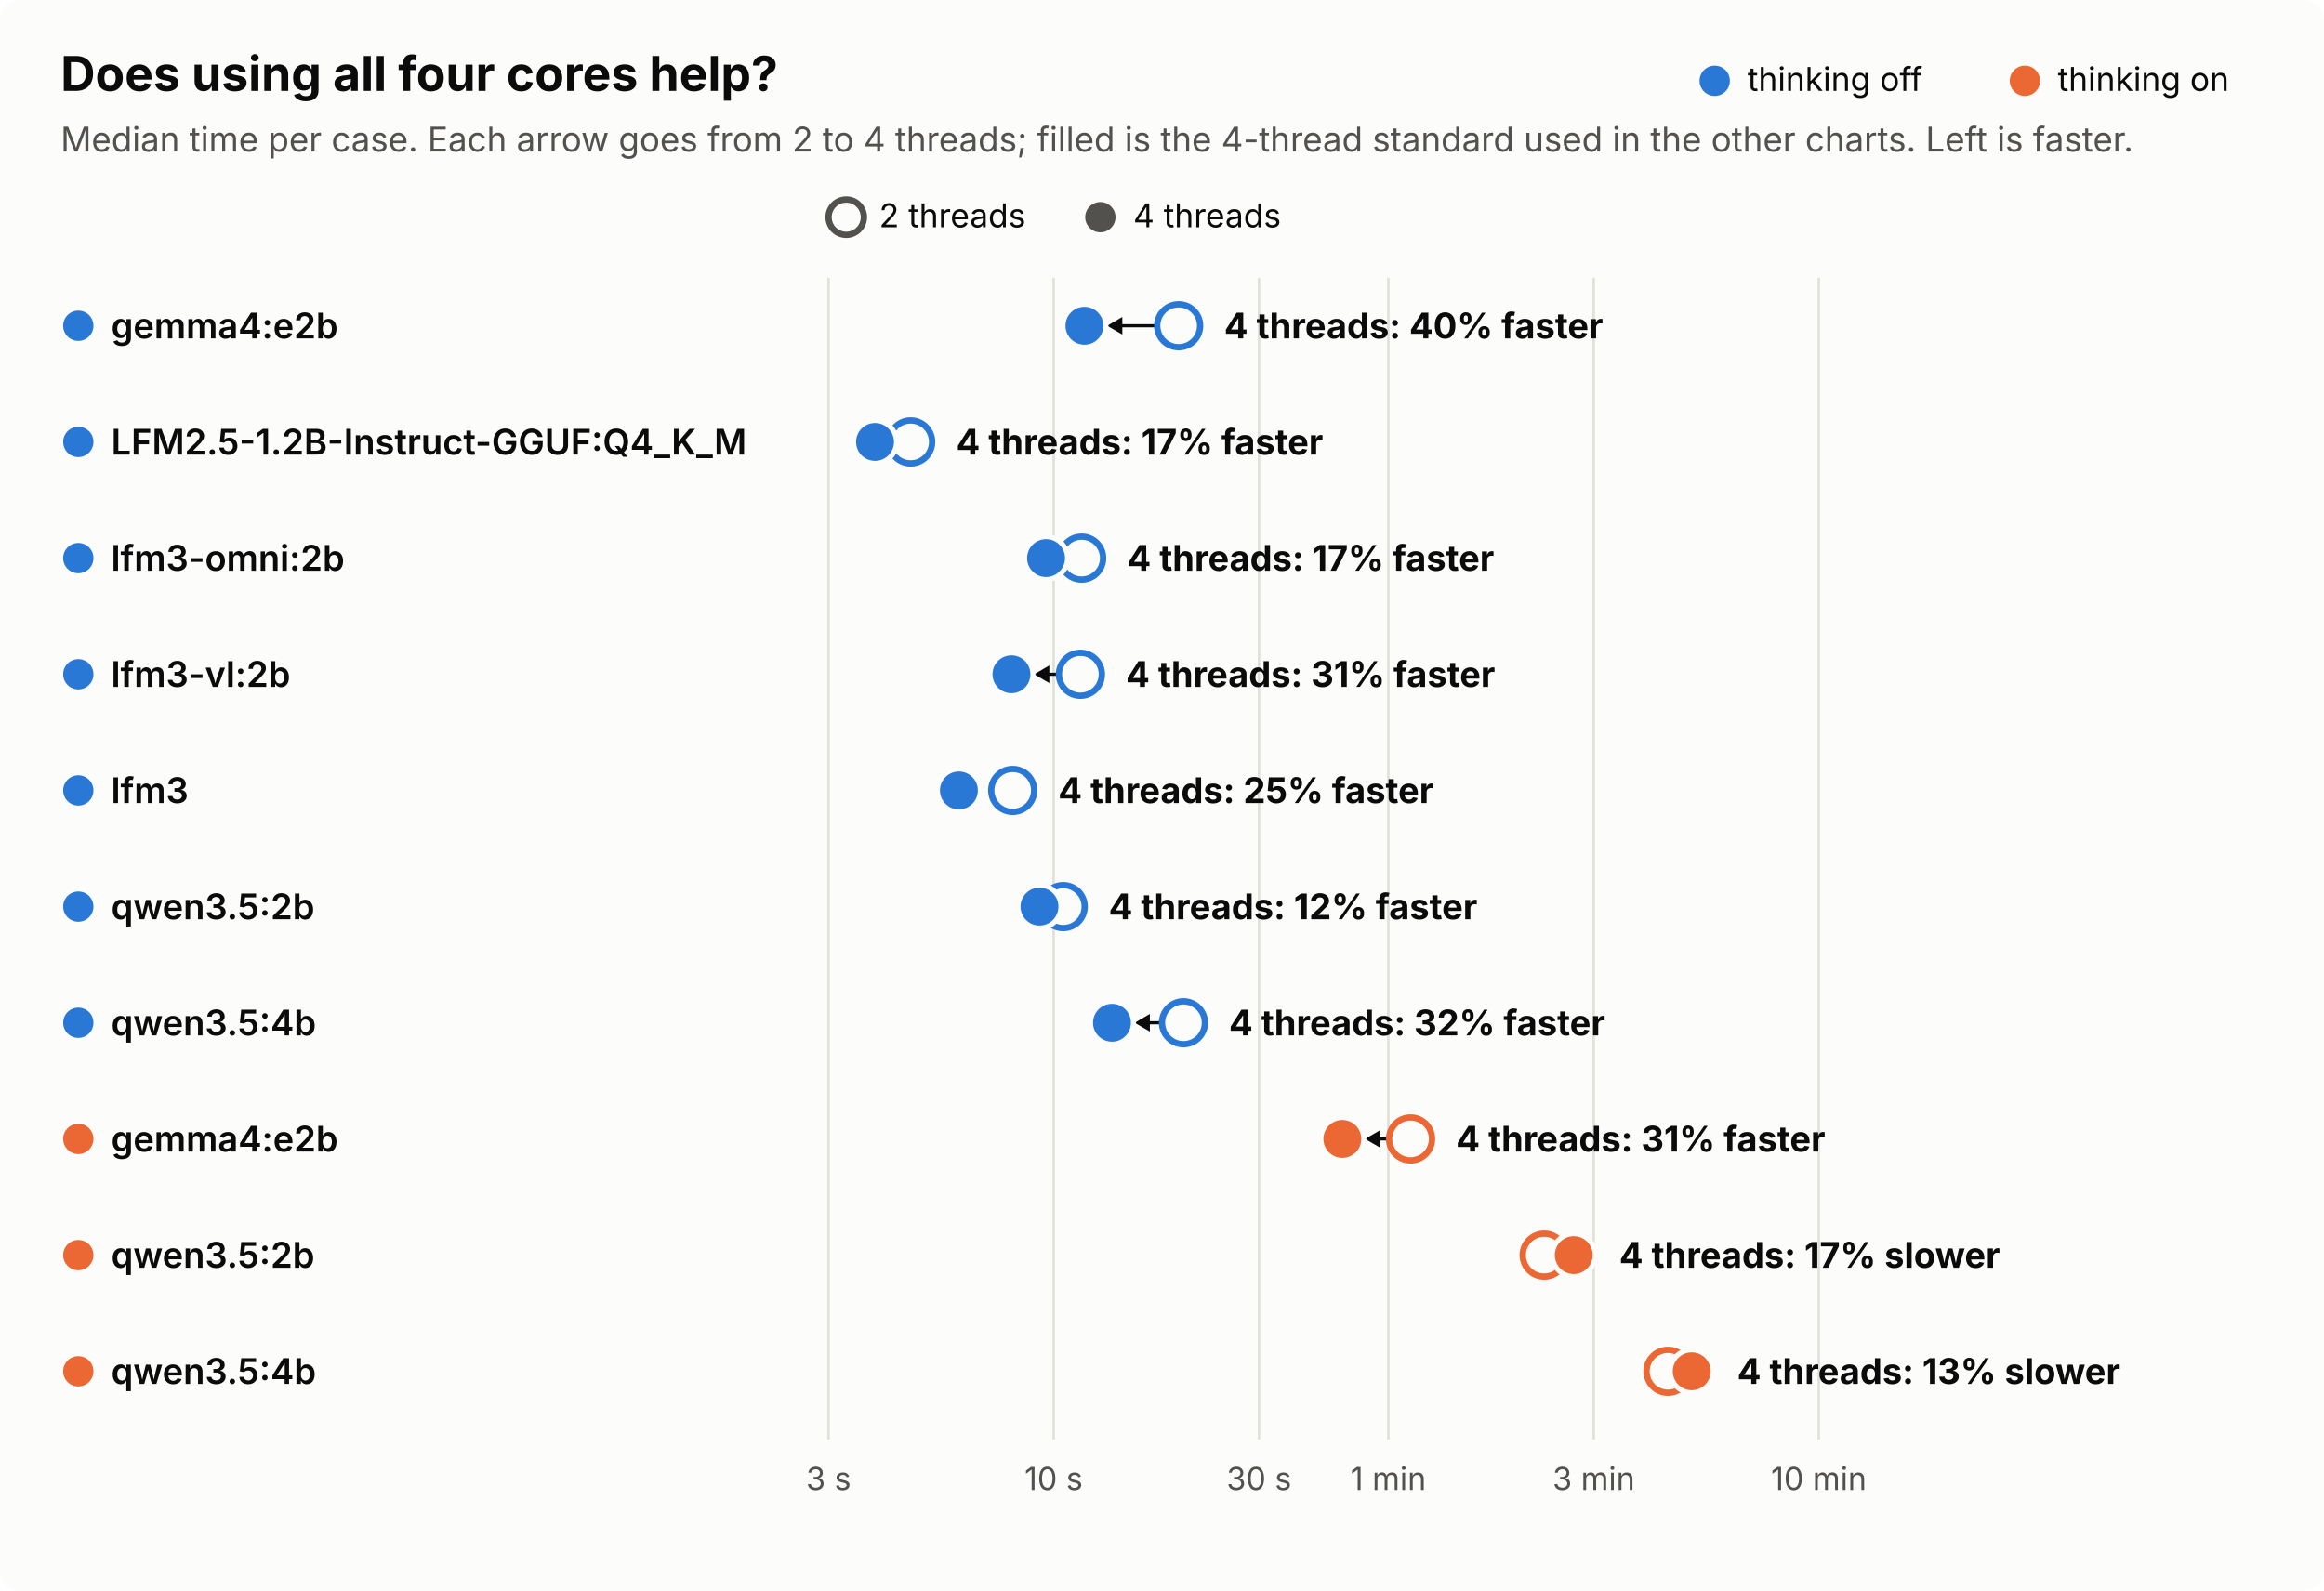
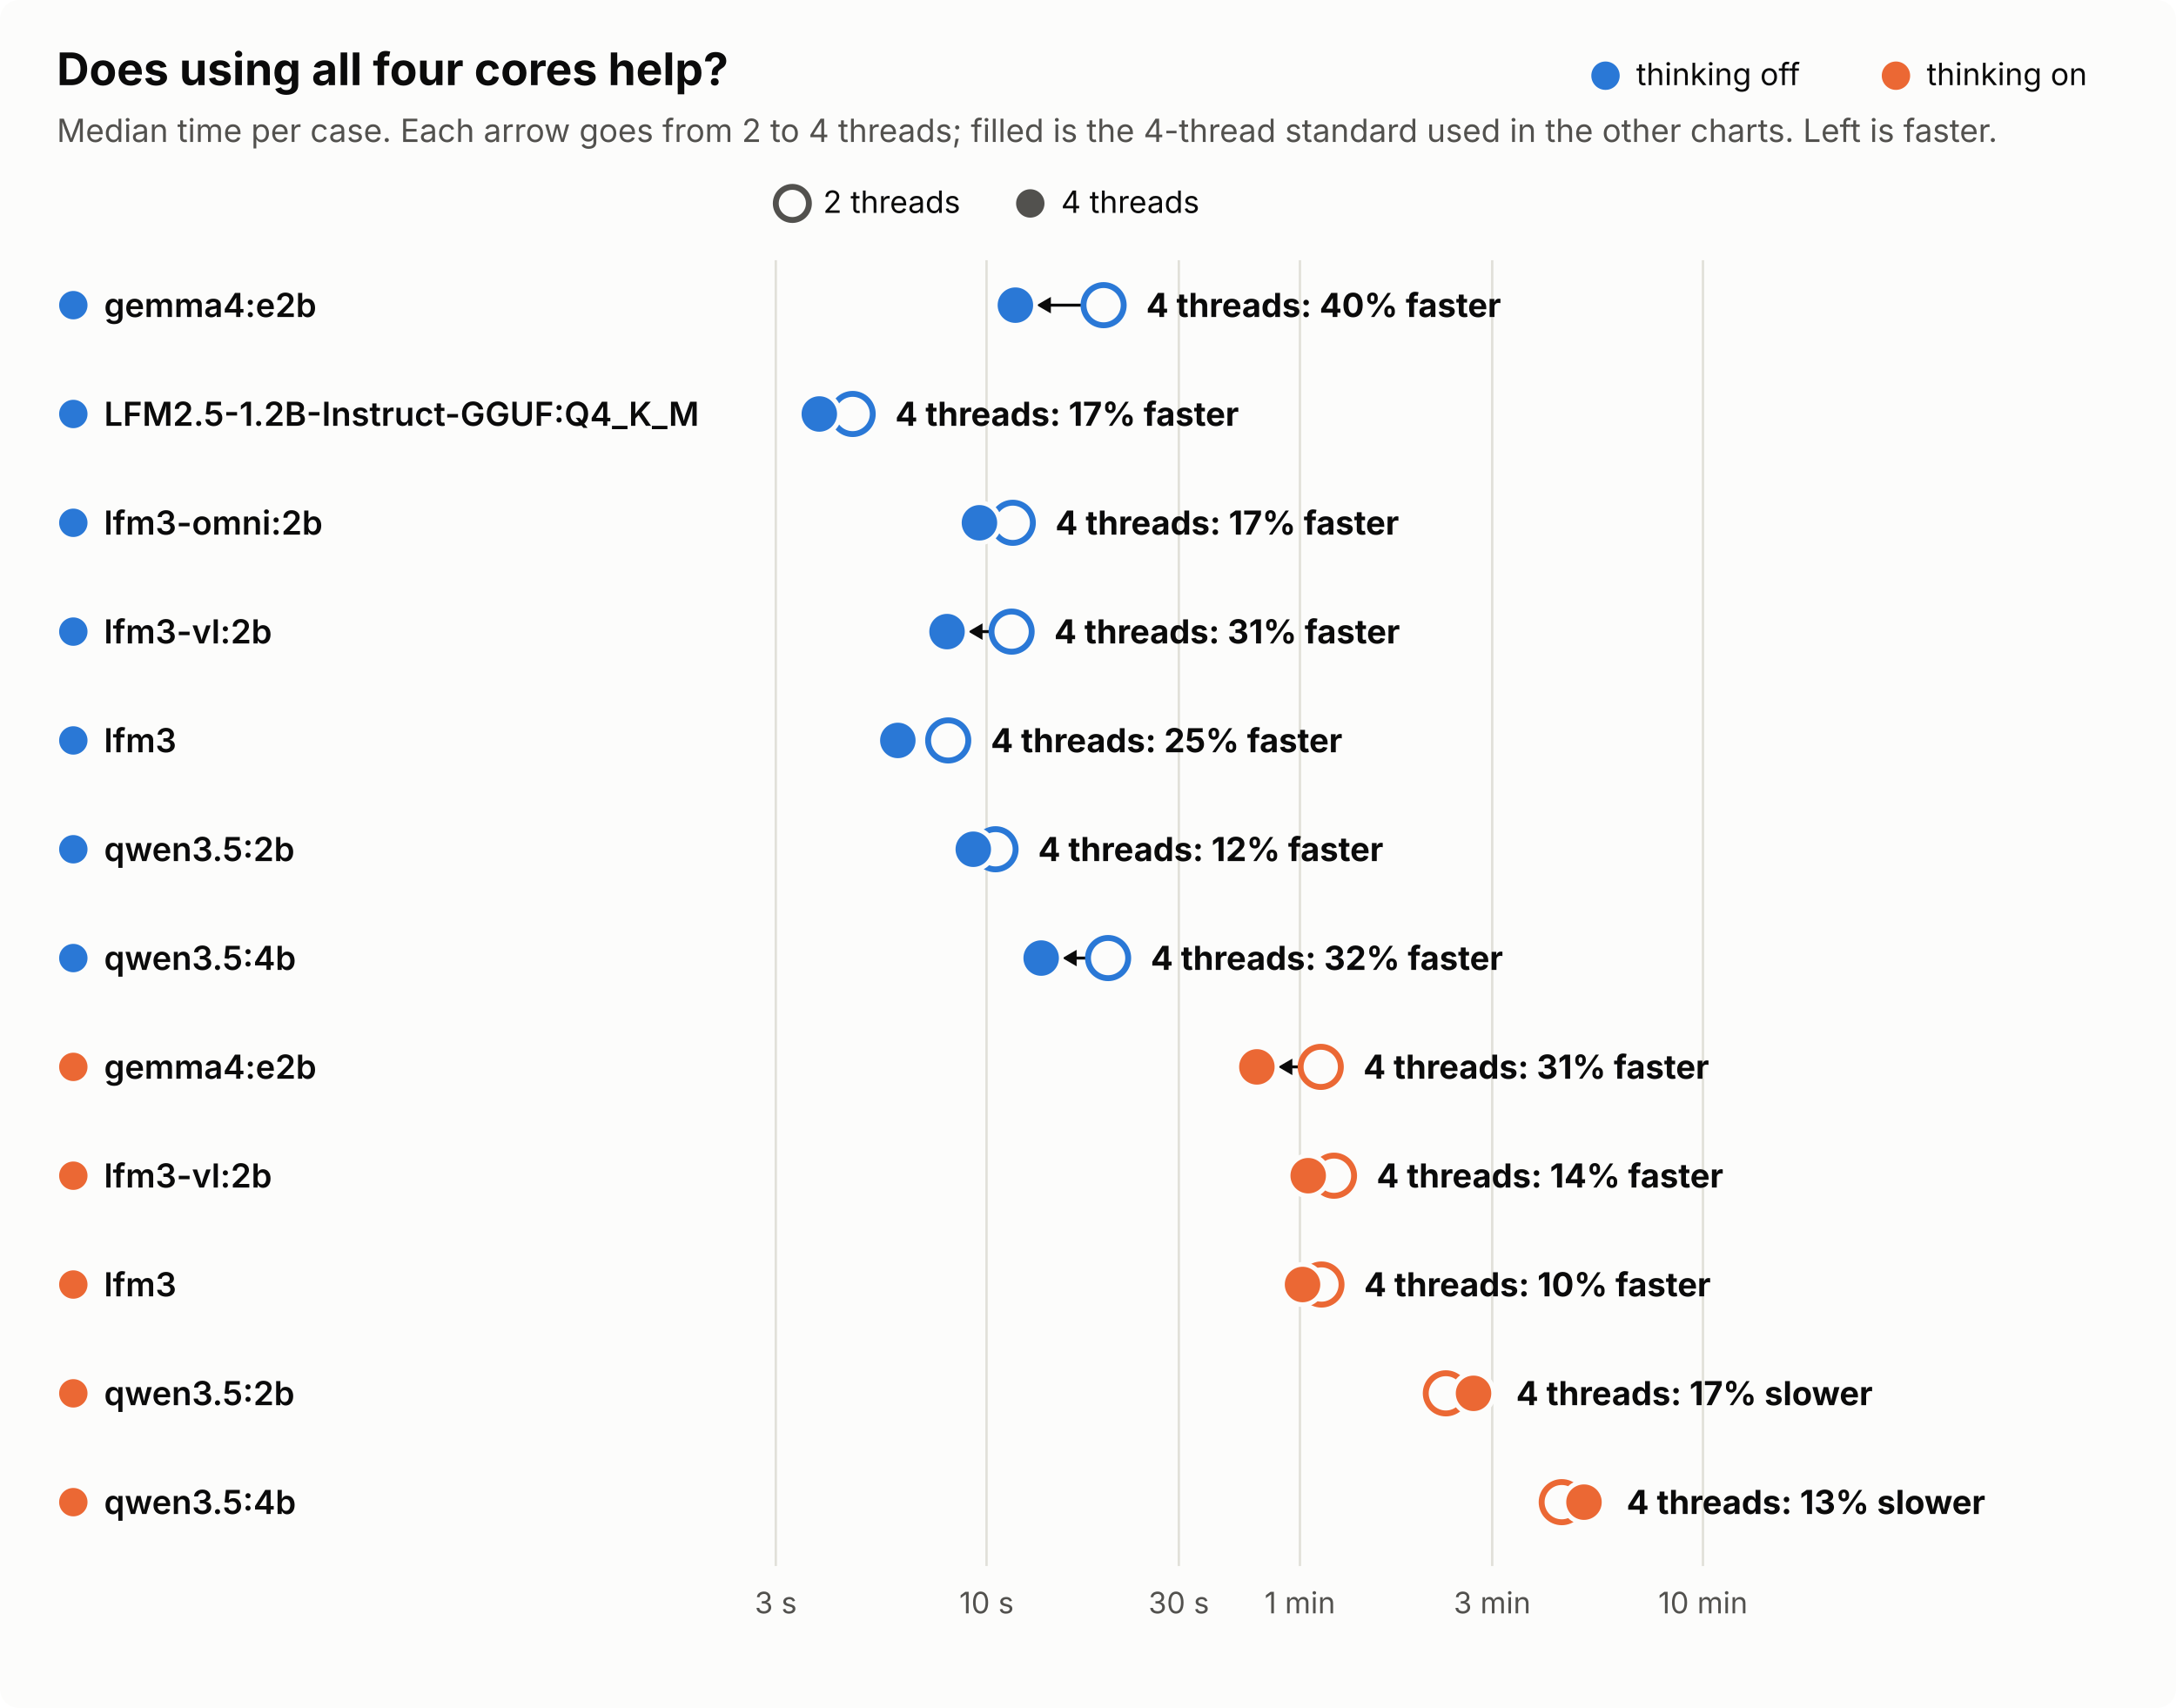
- <svg xmlns="http://www.w3.org/2000/svg" width="920" height="630" viewBox="0 0 920 630" role="img" aria-label="Does using all four cores help?">
-   <rect width="920" height="630" rx="8" fill="#fcfcfb" />
+ <svg xmlns="http://www.w3.org/2000/svg" width="920" height="722" viewBox="0 0 920 722" role="img" aria-label="Does using all four cores help?">
+   <rect width="920" height="722" rx="8" fill="#fcfcfb" />
  <text x="24.0" y="36.0" font-size="19" font-weight="700" text-anchor="start" fill="#0b0b0b" font-family="system-ui, -apple-system, Segoe UI, sans-serif">Does using all four cores help?</text>
  <text x="24.0" y="60.0" font-size="13.5" font-weight="normal" text-anchor="start" fill="#52514e" font-family="system-ui, -apple-system, Segoe UI, sans-serif">Median time per case. Each arrow goes from 2 to 4 threads; filled is the 4-thread standard used in the other charts. Left is faster.</text>
  <circle cx="335.0" cy="86.0" r="7" fill="#fcfcfb" stroke="#52514e" stroke-width="2.5" />
  <text x="348.0" y="90.0" font-size="13" font-weight="normal" text-anchor="start" fill="#0b0b0b" font-family="system-ui, -apple-system, Segoe UI, sans-serif">2 threads</text>
  <circle cx="435.6" cy="86.0" r="7" fill="#52514e" stroke="#fcfcfb" stroke-width="2" />
  <text x="448.6" y="90.0" font-size="13" font-weight="normal" text-anchor="start" fill="#0b0b0b" font-family="system-ui, -apple-system, Segoe UI, sans-serif">4 threads</text>
  <circle cx="678.8" cy="32.0" r="7" fill="#2a78d6" stroke="#fcfcfb" stroke-width="2" />
  <text x="691.8" y="36.0" font-size="13" font-weight="normal" text-anchor="start" fill="#0b0b0b" font-family="system-ui, -apple-system, Segoe UI, sans-serif">thinking off</text>
  <circle cx="801.6" cy="32.0" r="7" fill="#eb6834" stroke="#fcfcfb" stroke-width="2" />
  <text x="814.6" y="36.0" font-size="13" font-weight="normal" text-anchor="start" fill="#0b0b0b" font-family="system-ui, -apple-system, Segoe UI, sans-serif">thinking on</text>
-   <line x1="328.0" y1="110.0" x2="328.0" y2="570.0" stroke="#e1e0d9" stroke-width="1" />
-   <text x="328.0" y="590.0" font-size="12.5" font-weight="normal" text-anchor="middle" fill="#52514e" font-family="system-ui, -apple-system, Segoe UI, sans-serif">3 s</text>
-   <line x1="417.1" y1="110.0" x2="417.1" y2="570.0" stroke="#e1e0d9" stroke-width="1" />
-   <text x="417.1" y="590.0" font-size="12.5" font-weight="normal" text-anchor="middle" fill="#52514e" font-family="system-ui, -apple-system, Segoe UI, sans-serif">10 s</text>
-   <line x1="498.4" y1="110.0" x2="498.4" y2="570.0" stroke="#e1e0d9" stroke-width="1" />
-   <text x="498.4" y="590.0" font-size="12.5" font-weight="normal" text-anchor="middle" fill="#52514e" font-family="system-ui, -apple-system, Segoe UI, sans-serif">30 s</text>
-   <line x1="549.6" y1="110.0" x2="549.6" y2="570.0" stroke="#e1e0d9" stroke-width="1" />
-   <text x="549.6" y="590.0" font-size="12.5" font-weight="normal" text-anchor="middle" fill="#52514e" font-family="system-ui, -apple-system, Segoe UI, sans-serif">1 min</text>
-   <line x1="630.9" y1="110.0" x2="630.9" y2="570.0" stroke="#e1e0d9" stroke-width="1" />
-   <text x="630.9" y="590.0" font-size="12.5" font-weight="normal" text-anchor="middle" fill="#52514e" font-family="system-ui, -apple-system, Segoe UI, sans-serif">3 min</text>
-   <line x1="720.0" y1="110.0" x2="720.0" y2="570.0" stroke="#e1e0d9" stroke-width="1" />
-   <text x="720.0" y="590.0" font-size="12.5" font-weight="normal" text-anchor="middle" fill="#52514e" font-family="system-ui, -apple-system, Segoe UI, sans-serif">10 min</text>
+   <line x1="328.0" y1="110.0" x2="328.0" y2="662.0" stroke="#e1e0d9" stroke-width="1" />
+   <text x="328.0" y="682.0" font-size="12.5" font-weight="normal" text-anchor="middle" fill="#52514e" font-family="system-ui, -apple-system, Segoe UI, sans-serif">3 s</text>
+   <line x1="417.1" y1="110.0" x2="417.1" y2="662.0" stroke="#e1e0d9" stroke-width="1" />
+   <text x="417.1" y="682.0" font-size="12.5" font-weight="normal" text-anchor="middle" fill="#52514e" font-family="system-ui, -apple-system, Segoe UI, sans-serif">10 s</text>
+   <line x1="498.4" y1="110.0" x2="498.4" y2="662.0" stroke="#e1e0d9" stroke-width="1" />
+   <text x="498.4" y="682.0" font-size="12.5" font-weight="normal" text-anchor="middle" fill="#52514e" font-family="system-ui, -apple-system, Segoe UI, sans-serif">30 s</text>
+   <line x1="549.6" y1="110.0" x2="549.6" y2="662.0" stroke="#e1e0d9" stroke-width="1" />
+   <text x="549.6" y="682.0" font-size="12.5" font-weight="normal" text-anchor="middle" fill="#52514e" font-family="system-ui, -apple-system, Segoe UI, sans-serif">1 min</text>
+   <line x1="630.9" y1="110.0" x2="630.9" y2="662.0" stroke="#e1e0d9" stroke-width="1" />
+   <text x="630.9" y="682.0" font-size="12.5" font-weight="normal" text-anchor="middle" fill="#52514e" font-family="system-ui, -apple-system, Segoe UI, sans-serif">3 min</text>
+   <line x1="720.0" y1="110.0" x2="720.0" y2="662.0" stroke="#e1e0d9" stroke-width="1" />
+   <text x="720.0" y="682.0" font-size="12.5" font-weight="normal" text-anchor="middle" fill="#52514e" font-family="system-ui, -apple-system, Segoe UI, sans-serif">10 min</text>
  <circle cx="31.0" cy="129.0" r="7" fill="#2a78d6" stroke="#fcfcfb" stroke-width="2" />
  <text x="44.0" y="134.0" font-size="14" font-weight="600" text-anchor="start" fill="#0b0b0b" font-family="system-ui, -apple-system, Segoe UI, sans-serif">gemma4:e2b</text>
  <line x1="458.6" y1="129.0" x2="442.3" y2="129.0" stroke="#0b0b0b" stroke-width="1.25" />
  <path d="M438.3,129.0 l6.0,-3.5 v7 z" fill="#0b0b0b" />
  <circle cx="466.6" cy="129.0" r="8.5" fill="#fcfcfb" stroke="#2a78d6" stroke-width="2.5" />
  <circle cx="429.3" cy="129.0" r="8.5" fill="#2a78d6" stroke="#fcfcfb" stroke-width="2" />
  <text x="484.6" y="134.0" font-size="14" font-weight="700" text-anchor="start" fill="#0b0b0b" font-family="system-ui, -apple-system, Segoe UI, sans-serif">4 threads: 40% faster</text>
  <circle cx="31.0" cy="175.0" r="7" fill="#2a78d6" stroke="#fcfcfb" stroke-width="2" />
  <text x="44.0" y="180.0" font-size="14" font-weight="600" text-anchor="start" fill="#0b0b0b" font-family="system-ui, -apple-system, Segoe UI, sans-serif">LFM2.5-1.2B-Instruct-GGUF:Q4_K_M</text>
  <circle cx="360.5" cy="175.0" r="8.5" fill="#fcfcfb" stroke="#2a78d6" stroke-width="2.5" />
  <circle cx="346.4" cy="175.0" r="8.5" fill="#2a78d6" stroke="#fcfcfb" stroke-width="2" />
  <text x="378.5" y="180.0" font-size="14" font-weight="700" text-anchor="start" fill="#0b0b0b" font-family="system-ui, -apple-system, Segoe UI, sans-serif">4 threads: 17% faster</text>
  <circle cx="31.0" cy="221.0" r="7" fill="#2a78d6" stroke="#fcfcfb" stroke-width="2" />
  <text x="44.0" y="226.0" font-size="14" font-weight="600" text-anchor="start" fill="#0b0b0b" font-family="system-ui, -apple-system, Segoe UI, sans-serif">lfm3-omni:2b</text>
  <circle cx="428.2" cy="221.0" r="8.5" fill="#fcfcfb" stroke="#2a78d6" stroke-width="2.5" />
  <circle cx="414.1" cy="221.0" r="8.5" fill="#2a78d6" stroke="#fcfcfb" stroke-width="2" />
  <text x="446.2" y="226.0" font-size="14" font-weight="700" text-anchor="start" fill="#0b0b0b" font-family="system-ui, -apple-system, Segoe UI, sans-serif">4 threads: 17% faster</text>
  <circle cx="31.0" cy="267.0" r="7" fill="#2a78d6" stroke="#fcfcfb" stroke-width="2" />
  <text x="44.0" y="272.0" font-size="14" font-weight="600" text-anchor="start" fill="#0b0b0b" font-family="system-ui, -apple-system, Segoe UI, sans-serif">lfm3-vl:2b</text>
  <line x1="419.7" y1="267.0" x2="413.4" y2="267.0" stroke="#0b0b0b" stroke-width="1.25" />
  <path d="M409.4,267.0 l6.0,-3.5 v7 z" fill="#0b0b0b" />
  <circle cx="427.7" cy="267.0" r="8.5" fill="#fcfcfb" stroke="#2a78d6" stroke-width="2.5" />
  <circle cx="400.4" cy="267.0" r="8.5" fill="#2a78d6" stroke="#fcfcfb" stroke-width="2" />
  <text x="445.7" y="272.0" font-size="14" font-weight="700" text-anchor="start" fill="#0b0b0b" font-family="system-ui, -apple-system, Segoe UI, sans-serif">4 threads: 31% faster</text>
  <circle cx="31.0" cy="313.0" r="7" fill="#2a78d6" stroke="#fcfcfb" stroke-width="2" />
  <text x="44.0" y="318.0" font-size="14" font-weight="600" text-anchor="start" fill="#0b0b0b" font-family="system-ui, -apple-system, Segoe UI, sans-serif">lfm3</text>
  <circle cx="400.9" cy="313.0" r="8.5" fill="#fcfcfb" stroke="#2a78d6" stroke-width="2.5" />
  <circle cx="379.6" cy="313.0" r="8.5" fill="#2a78d6" stroke="#fcfcfb" stroke-width="2" />
  <text x="418.9" y="318.0" font-size="14" font-weight="700" text-anchor="start" fill="#0b0b0b" font-family="system-ui, -apple-system, Segoe UI, sans-serif">4 threads: 25% faster</text>
  <circle cx="31.0" cy="359.0" r="7" fill="#2a78d6" stroke="#fcfcfb" stroke-width="2" />
  <text x="44.0" y="364.0" font-size="14" font-weight="600" text-anchor="start" fill="#0b0b0b" font-family="system-ui, -apple-system, Segoe UI, sans-serif">qwen3.5:2b</text>
  <circle cx="420.9" cy="359.0" r="8.5" fill="#fcfcfb" stroke="#2a78d6" stroke-width="2.5" />
  <circle cx="411.5" cy="359.0" r="8.5" fill="#2a78d6" stroke="#fcfcfb" stroke-width="2" />
  <text x="438.9" y="364.0" font-size="14" font-weight="700" text-anchor="start" fill="#0b0b0b" font-family="system-ui, -apple-system, Segoe UI, sans-serif">4 threads: 12% faster</text>
  <circle cx="31.0" cy="405.0" r="7" fill="#2a78d6" stroke="#fcfcfb" stroke-width="2" />
  <text x="44.0" y="410.0" font-size="14" font-weight="600" text-anchor="start" fill="#0b0b0b" font-family="system-ui, -apple-system, Segoe UI, sans-serif">qwen3.5:4b</text>
  <line x1="460.5" y1="405.0" x2="453.2" y2="405.0" stroke="#0b0b0b" stroke-width="1.25" />
  <path d="M449.2,405.0 l6.0,-3.5 v7 z" fill="#0b0b0b" />
  <circle cx="468.5" cy="405.0" r="8.5" fill="#fcfcfb" stroke="#2a78d6" stroke-width="2.5" />
  <circle cx="440.2" cy="405.0" r="8.5" fill="#2a78d6" stroke="#fcfcfb" stroke-width="2" />
  <text x="486.5" y="410.0" font-size="14" font-weight="700" text-anchor="start" fill="#0b0b0b" font-family="system-ui, -apple-system, Segoe UI, sans-serif">4 threads: 32% faster</text>
  <circle cx="31.0" cy="451.0" r="7" fill="#eb6834" stroke="#fcfcfb" stroke-width="2" />
  <text x="44.0" y="456.0" font-size="14" font-weight="600" text-anchor="start" fill="#0b0b0b" font-family="system-ui, -apple-system, Segoe UI, sans-serif">gemma4:e2b</text>
  <line x1="550.4" y1="451.0" x2="544.4" y2="451.0" stroke="#0b0b0b" stroke-width="1.25" />
  <path d="M540.4,451.0 l6.0,-3.5 v7 z" fill="#0b0b0b" />
  <circle cx="558.4" cy="451.0" r="8.5" fill="#fcfcfb" stroke="#eb6834" stroke-width="2.5" />
  <circle cx="531.4" cy="451.0" r="8.5" fill="#eb6834" stroke="#fcfcfb" stroke-width="2" />
  <text x="576.4" y="456.0" font-size="14" font-weight="700" text-anchor="start" fill="#0b0b0b" font-family="system-ui, -apple-system, Segoe UI, sans-serif">4 threads: 31% faster</text>
  <circle cx="31.0" cy="497.0" r="7" fill="#eb6834" stroke="#fcfcfb" stroke-width="2" />
-   <text x="44.0" y="502.0" font-size="14" font-weight="600" text-anchor="start" fill="#0b0b0b" font-family="system-ui, -apple-system, Segoe UI, sans-serif">qwen3.5:2b</text>
-   <circle cx="611.3" cy="497.0" r="8.5" fill="#fcfcfb" stroke="#eb6834" stroke-width="2.5" />
-   <circle cx="623.0" cy="497.0" r="8.5" fill="#eb6834" stroke="#fcfcfb" stroke-width="2" />
-   <text x="641.0" y="502.0" font-size="14" font-weight="700" text-anchor="start" fill="#0b0b0b" font-family="system-ui, -apple-system, Segoe UI, sans-serif">4 threads: 17% slower</text>
+   <text x="44.0" y="502.0" font-size="14" font-weight="600" text-anchor="start" fill="#0b0b0b" font-family="system-ui, -apple-system, Segoe UI, sans-serif">lfm3-vl:2b</text>
+   <circle cx="564.0" cy="497.0" r="8.5" fill="#fcfcfb" stroke="#eb6834" stroke-width="2.5" />
+   <circle cx="553.1" cy="497.0" r="8.5" fill="#eb6834" stroke="#fcfcfb" stroke-width="2" />
+   <text x="582.0" y="502.0" font-size="14" font-weight="700" text-anchor="start" fill="#0b0b0b" font-family="system-ui, -apple-system, Segoe UI, sans-serif">4 threads: 14% faster</text>
  <circle cx="31.0" cy="543.0" r="7" fill="#eb6834" stroke="#fcfcfb" stroke-width="2" />
-   <text x="44.0" y="548.0" font-size="14" font-weight="600" text-anchor="start" fill="#0b0b0b" font-family="system-ui, -apple-system, Segoe UI, sans-serif">qwen3.5:4b</text>
-   <circle cx="660.3" cy="543.0" r="8.5" fill="#fcfcfb" stroke="#eb6834" stroke-width="2.5" />
-   <circle cx="669.7" cy="543.0" r="8.5" fill="#eb6834" stroke="#fcfcfb" stroke-width="2" />
-   <text x="687.7" y="548.0" font-size="14" font-weight="700" text-anchor="start" fill="#0b0b0b" font-family="system-ui, -apple-system, Segoe UI, sans-serif">4 threads: 13% slower</text>
+   <text x="44.0" y="548.0" font-size="14" font-weight="600" text-anchor="start" fill="#0b0b0b" font-family="system-ui, -apple-system, Segoe UI, sans-serif">lfm3</text>
+   <circle cx="558.7" cy="543.0" r="8.5" fill="#fcfcfb" stroke="#eb6834" stroke-width="2.5" />
+   <circle cx="550.7" cy="543.0" r="8.5" fill="#eb6834" stroke="#fcfcfb" stroke-width="2" />
+   <text x="576.7" y="548.0" font-size="14" font-weight="700" text-anchor="start" fill="#0b0b0b" font-family="system-ui, -apple-system, Segoe UI, sans-serif">4 threads: 10% faster</text>
+   <circle cx="31.0" cy="589.0" r="7" fill="#eb6834" stroke="#fcfcfb" stroke-width="2" />
+   <text x="44.0" y="594.0" font-size="14" font-weight="600" text-anchor="start" fill="#0b0b0b" font-family="system-ui, -apple-system, Segoe UI, sans-serif">qwen3.5:2b</text>
+   <circle cx="611.3" cy="589.0" r="8.5" fill="#fcfcfb" stroke="#eb6834" stroke-width="2.5" />
+   <circle cx="623.0" cy="589.0" r="8.5" fill="#eb6834" stroke="#fcfcfb" stroke-width="2" />
+   <text x="641.0" y="594.0" font-size="14" font-weight="700" text-anchor="start" fill="#0b0b0b" font-family="system-ui, -apple-system, Segoe UI, sans-serif">4 threads: 17% slower</text>
+   <circle cx="31.0" cy="635.0" r="7" fill="#eb6834" stroke="#fcfcfb" stroke-width="2" />
+   <text x="44.0" y="640.0" font-size="14" font-weight="600" text-anchor="start" fill="#0b0b0b" font-family="system-ui, -apple-system, Segoe UI, sans-serif">qwen3.5:4b</text>
+   <circle cx="660.3" cy="635.0" r="8.5" fill="#fcfcfb" stroke="#eb6834" stroke-width="2.5" />
+   <circle cx="669.7" cy="635.0" r="8.5" fill="#eb6834" stroke="#fcfcfb" stroke-width="2" />
+   <text x="687.7" y="640.0" font-size="14" font-weight="700" text-anchor="start" fill="#0b0b0b" font-family="system-ui, -apple-system, Segoe UI, sans-serif">4 threads: 13% slower</text>
</svg>
